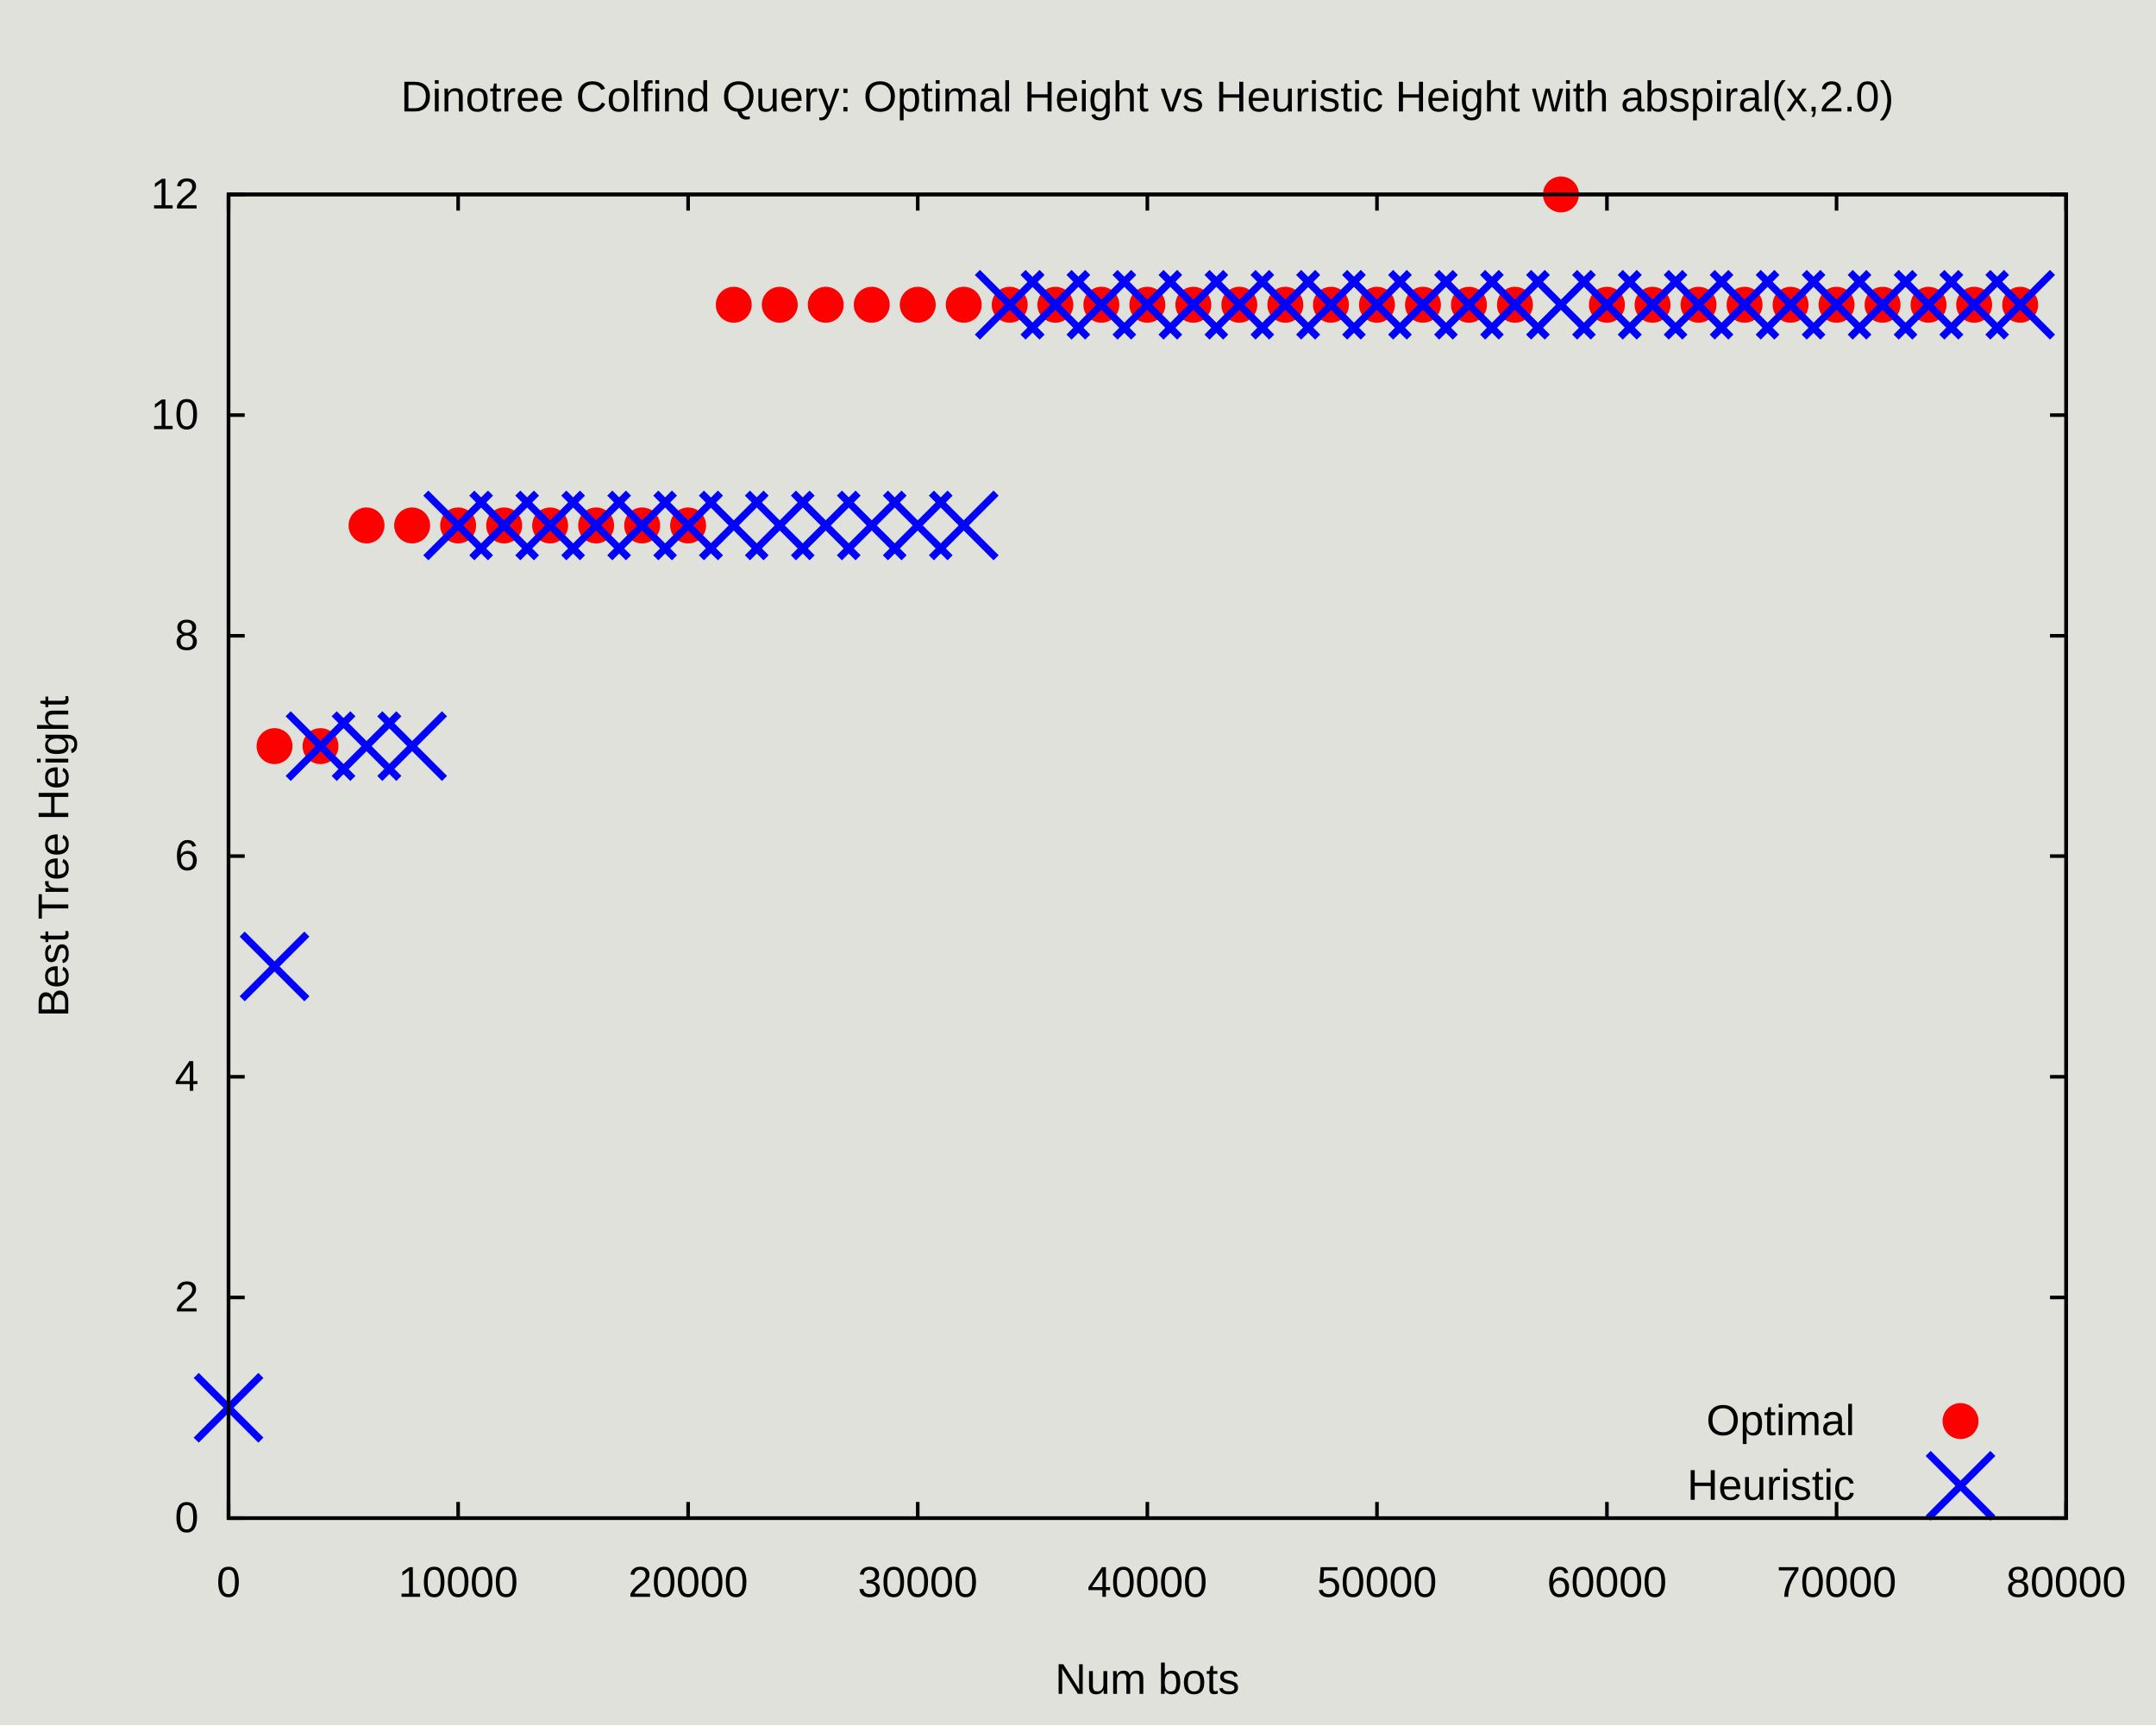
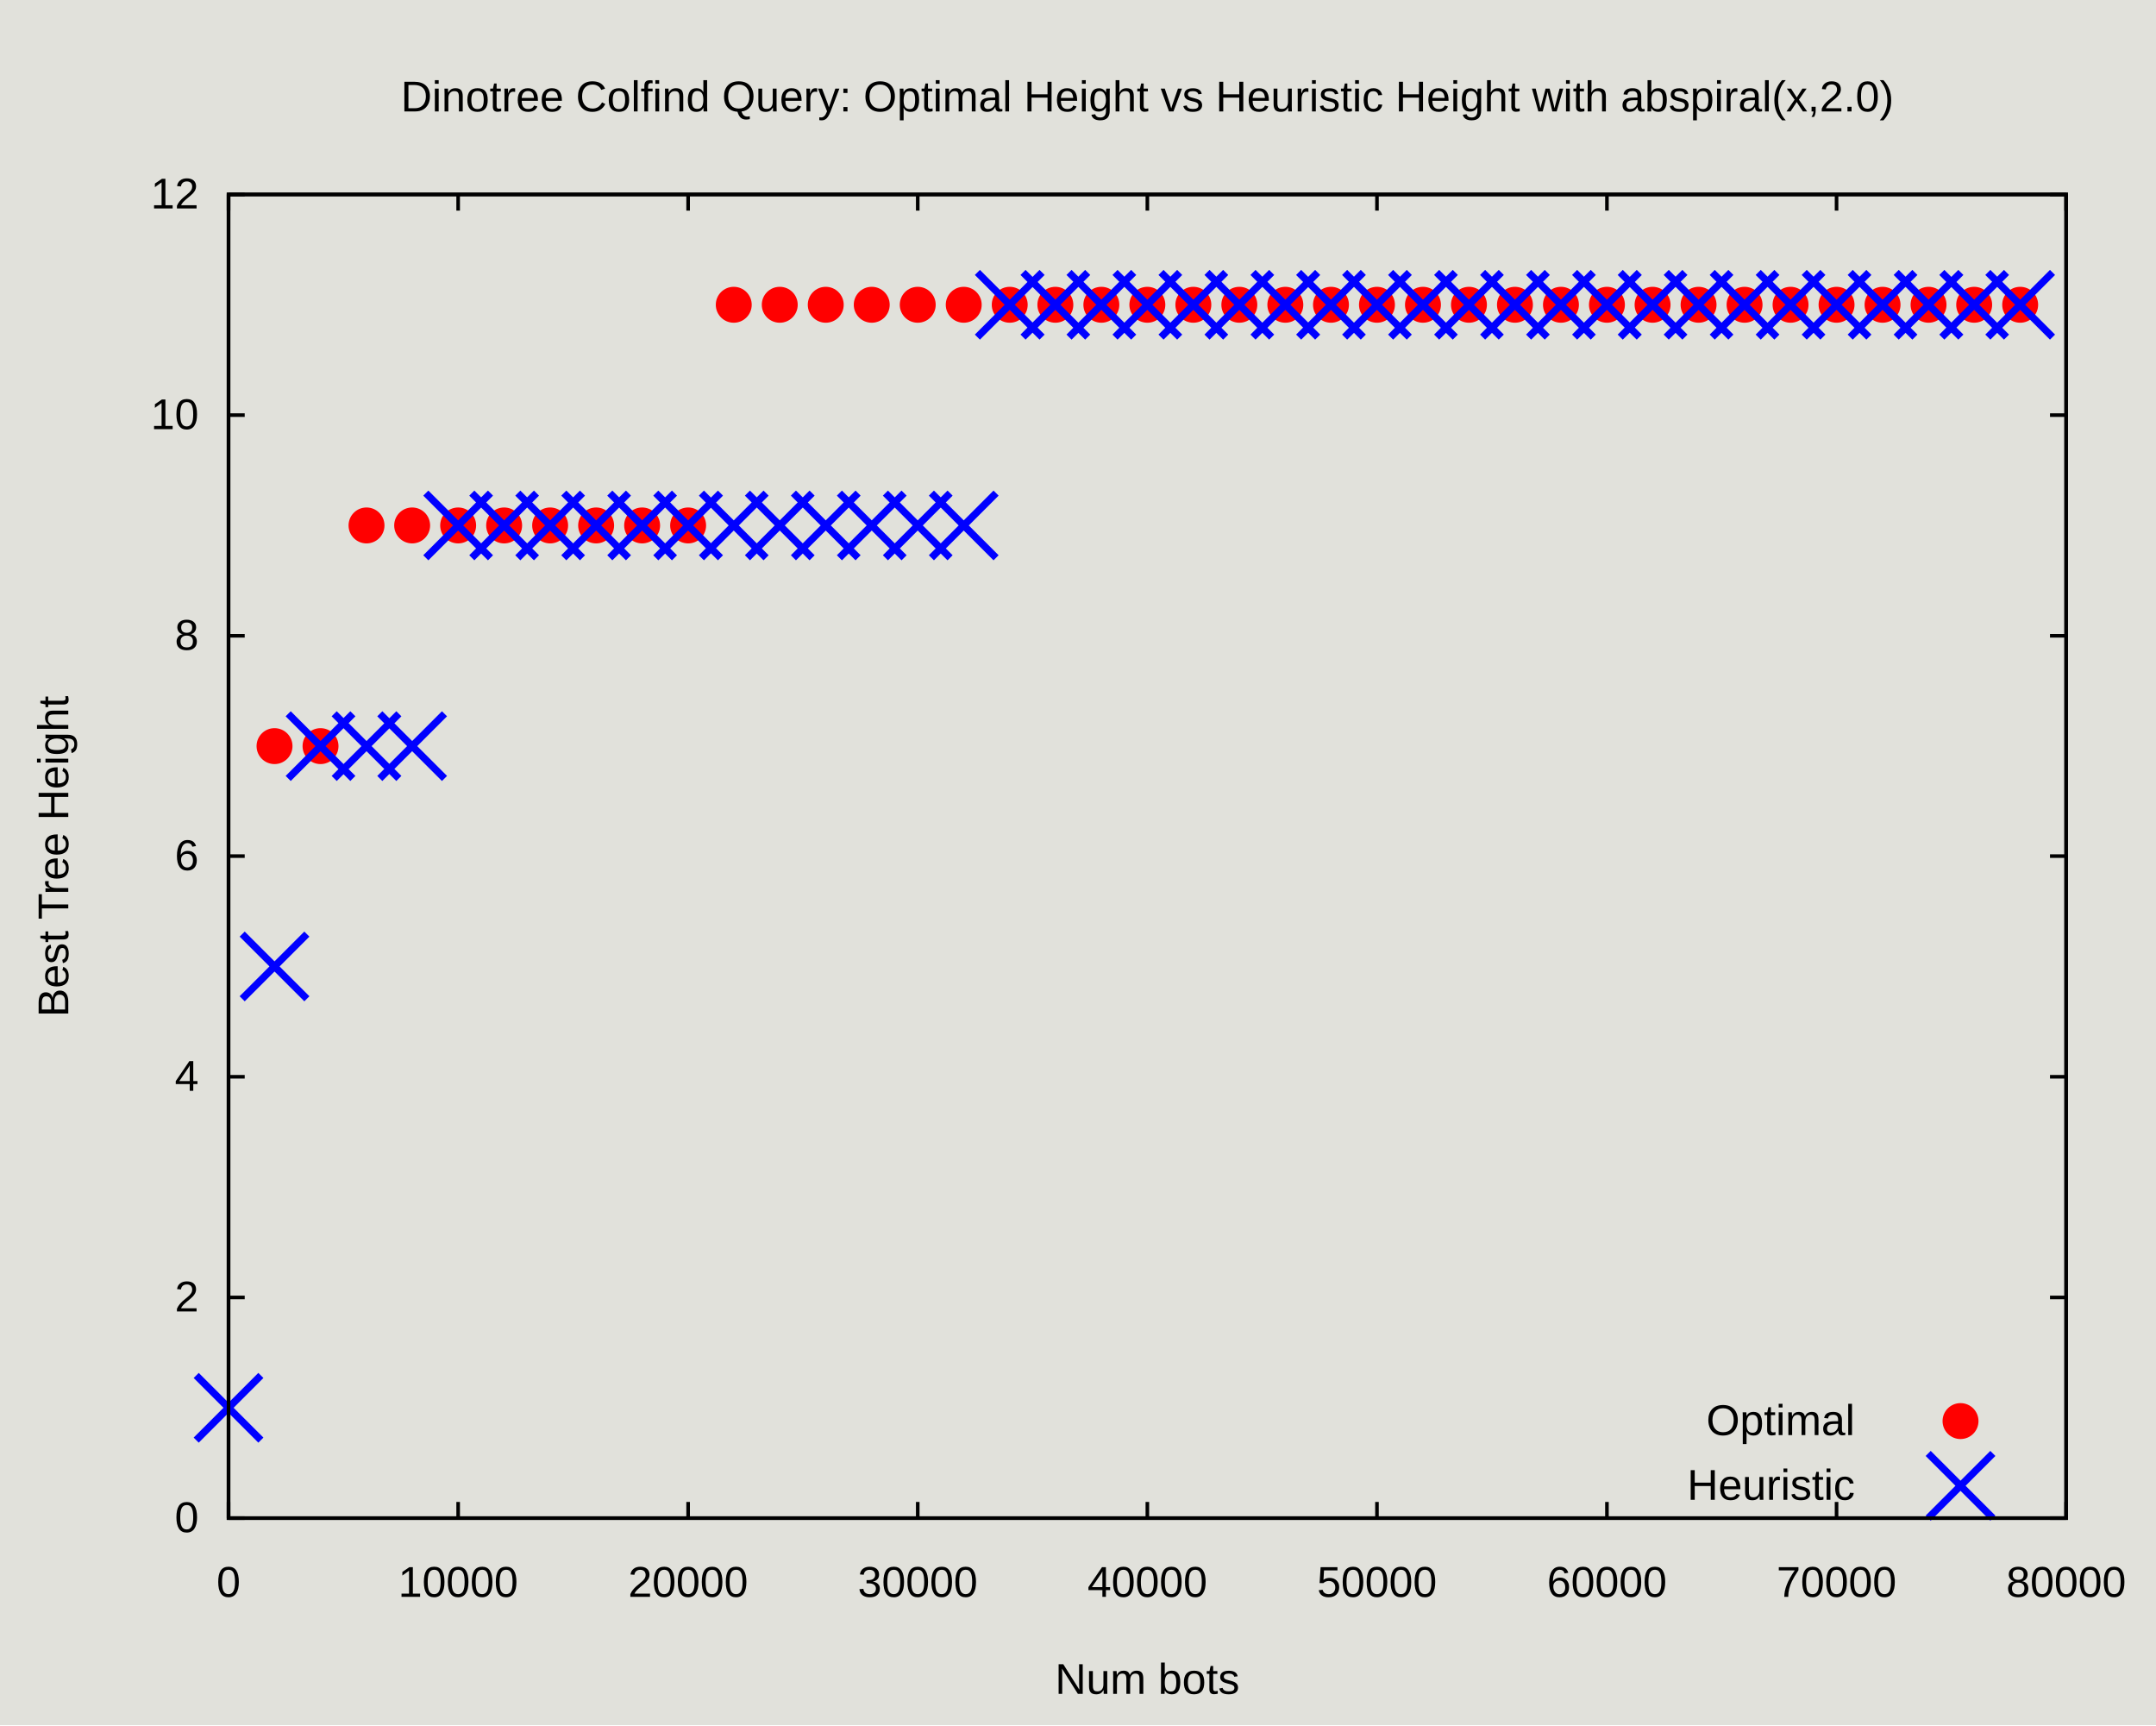
<svg xmlns="http://www.w3.org/2000/svg" xmlns:xlink="http://www.w3.org/1999/xlink" width="600" height="480" viewBox="0 0 600 480">
  <g id="gnuplot_canvas">
    <rect x="0" y="0" width="600" height="480" fill="#e1e1db" />
    <defs>
      <circle id="gpDot" r="0.5" stroke-width="0.5" stroke="currentColor" />
      <path id="gpPt0" stroke-width="0.222" stroke="currentColor" d="M-1,0 h2 M0,-1 v2" />
      <path id="gpPt1" stroke-width="0.222" stroke="currentColor" d="M-1,-1 L1,1 M1,-1 L-1,1" />
      <path id="gpPt2" stroke-width="0.222" stroke="currentColor" d="M-1,0 L1,0 M0,-1 L0,1 M-1,-1 L1,1 M-1,1 L1,-1" />
      <rect id="gpPt3" stroke-width="0.222" stroke="currentColor" x="-1" y="-1" width="2" height="2" />
      <rect id="gpPt4" stroke-width="0.222" stroke="currentColor" fill="currentColor" x="-1" y="-1" width="2" height="2" />
      <circle id="gpPt5" stroke-width="0.222" stroke="currentColor" cx="0" cy="0" r="1" />
      <use xlink:href="#gpPt5" id="gpPt6" fill="currentColor" stroke="none" />
      <path id="gpPt7" stroke-width="0.222" stroke="currentColor" d="M0,-1.33 L-1.33,0.67 L1.33,0.67 z" />
      <use xlink:href="#gpPt7" id="gpPt8" fill="currentColor" stroke="none" />
      <use xlink:href="#gpPt7" id="gpPt9" stroke="currentColor" transform="rotate(180)" />
      <use xlink:href="#gpPt9" id="gpPt10" fill="currentColor" stroke="none" />
      <use xlink:href="#gpPt3" id="gpPt11" stroke="currentColor" transform="rotate(45)" />
      <use xlink:href="#gpPt11" id="gpPt12" fill="currentColor" stroke="none" />
      <path id="gpPt13" stroke-width="0.222" stroke="currentColor" d="M0,1.330 L1.265,0.411 L0.782,-1.067 L-0.782,-1.076 L-1.265,0.411 z" />
      <use xlink:href="#gpPt13" id="gpPt14" fill="currentColor" stroke="none" />
      <filter id="textbox" filterUnits="objectBoundingBox" x="0" y="0" height="1" width="1">
        <feFlood flood-color="#E1E1DB" flood-opacity="1" result="bgnd" />
        <feComposite in="SourceGraphic" in2="bgnd" operator="atop" />
      </filter>
      <filter id="greybox" filterUnits="objectBoundingBox" x="0" y="0" height="1" width="1">
        <feFlood flood-color="lightgrey" flood-opacity="1" result="grey" />
        <feComposite in="SourceGraphic" in2="grey" operator="atop" />
      </filter>
    </defs>
    <g fill="none" color="#E1E1DB" stroke="currentColor" stroke-width="1.00" stroke-linecap="butt" stroke-linejoin="miter">
</g>
    <g fill="none" color="black" stroke="currentColor" stroke-width="1.00" stroke-linecap="butt" stroke-linejoin="miter">
      <path stroke="rgb(  0,   0,   0)" d="M63.6,422.4 L68.1,422.4 M575.0,422.4 L570.5,422.4  " />
      <g transform="translate(55.3,426.3)" stroke="none" fill="rgb(0,0,0)" font-family="Arial" font-size="12.00" text-anchor="end">
        <text>
          <tspan font-family="Arial"> 0</tspan>
        </text>
      </g>
    </g>
    <g fill="none" color="black" stroke="currentColor" stroke-width="1.00" stroke-linecap="butt" stroke-linejoin="miter">
      <path stroke="rgb(  0,   0,   0)" d="M63.6,361.0 L68.1,361.0 M575.0,361.0 L570.5,361.0  " />
      <g transform="translate(55.3,364.9)" stroke="none" fill="rgb(0,0,0)" font-family="Arial" font-size="12.00" text-anchor="end">
        <text>
          <tspan font-family="Arial"> 2</tspan>
        </text>
      </g>
    </g>
    <g fill="none" color="black" stroke="currentColor" stroke-width="1.00" stroke-linecap="butt" stroke-linejoin="miter">
      <path stroke="rgb(  0,   0,   0)" d="M63.6,299.6 L68.1,299.6 M575.0,299.6 L570.5,299.6  " />
      <g transform="translate(55.3,303.5)" stroke="none" fill="rgb(0,0,0)" font-family="Arial" font-size="12.00" text-anchor="end">
        <text>
          <tspan font-family="Arial"> 4</tspan>
        </text>
      </g>
    </g>
    <g fill="none" color="black" stroke="currentColor" stroke-width="1.00" stroke-linecap="butt" stroke-linejoin="miter">
      <path stroke="rgb(  0,   0,   0)" d="M63.6,238.2 L68.1,238.2 M575.0,238.2 L570.5,238.2  " />
      <g transform="translate(55.3,242.1)" stroke="none" fill="rgb(0,0,0)" font-family="Arial" font-size="12.00" text-anchor="end">
        <text>
          <tspan font-family="Arial"> 6</tspan>
        </text>
      </g>
    </g>
    <g fill="none" color="black" stroke="currentColor" stroke-width="1.00" stroke-linecap="butt" stroke-linejoin="miter">
      <path stroke="rgb(  0,   0,   0)" d="M63.6,176.9 L68.1,176.9 M575.0,176.9 L570.5,176.9  " />
      <g transform="translate(55.3,180.8)" stroke="none" fill="rgb(0,0,0)" font-family="Arial" font-size="12.00" text-anchor="end">
        <text>
          <tspan font-family="Arial"> 8</tspan>
        </text>
      </g>
    </g>
    <g fill="none" color="black" stroke="currentColor" stroke-width="1.00" stroke-linecap="butt" stroke-linejoin="miter">
      <path stroke="rgb(  0,   0,   0)" d="M63.6,115.5 L68.1,115.5 M575.0,115.5 L570.5,115.5  " />
      <g transform="translate(55.3,119.4)" stroke="none" fill="rgb(0,0,0)" font-family="Arial" font-size="12.00" text-anchor="end">
        <text>
          <tspan font-family="Arial"> 10</tspan>
        </text>
      </g>
    </g>
    <g fill="none" color="black" stroke="currentColor" stroke-width="1.00" stroke-linecap="butt" stroke-linejoin="miter">
      <path stroke="rgb(  0,   0,   0)" d="M63.6,54.1 L68.1,54.1 M575.0,54.1 L570.5,54.1  " />
      <g transform="translate(55.3,58.0)" stroke="none" fill="rgb(0,0,0)" font-family="Arial" font-size="12.00" text-anchor="end">
        <text>
          <tspan font-family="Arial"> 12</tspan>
        </text>
      </g>
    </g>
    <g fill="none" color="black" stroke="currentColor" stroke-width="1.00" stroke-linecap="butt" stroke-linejoin="miter">
      <path stroke="rgb(  0,   0,   0)" d="M63.6,422.4 L63.6,417.9 M63.6,54.1 L63.6,58.6  " />
      <g transform="translate(63.6,444.3)" stroke="none" fill="rgb(0,0,0)" font-family="Arial" font-size="12.00" text-anchor="middle">
        <text>
          <tspan font-family="Arial"> 0</tspan>
        </text>
      </g>
    </g>
    <g fill="none" color="black" stroke="currentColor" stroke-width="1.00" stroke-linecap="butt" stroke-linejoin="miter">
      <path stroke="rgb(  0,   0,   0)" d="M127.5,422.4 L127.5,417.9 M127.5,54.1 L127.5,58.6  " />
      <g transform="translate(127.5,444.3)" stroke="none" fill="rgb(0,0,0)" font-family="Arial" font-size="12.00" text-anchor="middle">
        <text>
          <tspan font-family="Arial"> 10000</tspan>
        </text>
      </g>
    </g>
    <g fill="none" color="black" stroke="currentColor" stroke-width="1.00" stroke-linecap="butt" stroke-linejoin="miter">
      <path stroke="rgb(  0,   0,   0)" d="M191.5,422.4 L191.5,417.9 M191.5,54.1 L191.5,58.6  " />
      <g transform="translate(191.5,444.3)" stroke="none" fill="rgb(0,0,0)" font-family="Arial" font-size="12.00" text-anchor="middle">
        <text>
          <tspan font-family="Arial"> 20000</tspan>
        </text>
      </g>
    </g>
    <g fill="none" color="black" stroke="currentColor" stroke-width="1.00" stroke-linecap="butt" stroke-linejoin="miter">
      <path stroke="rgb(  0,   0,   0)" d="M255.4,422.4 L255.4,417.9 M255.4,54.1 L255.4,58.6  " />
      <g transform="translate(255.4,444.3)" stroke="none" fill="rgb(0,0,0)" font-family="Arial" font-size="12.00" text-anchor="middle">
        <text>
          <tspan font-family="Arial"> 30000</tspan>
        </text>
      </g>
    </g>
    <g fill="none" color="black" stroke="currentColor" stroke-width="1.00" stroke-linecap="butt" stroke-linejoin="miter">
      <path stroke="rgb(  0,   0,   0)" d="M319.3,422.4 L319.3,417.9 M319.3,54.1 L319.3,58.6  " />
      <g transform="translate(319.3,444.3)" stroke="none" fill="rgb(0,0,0)" font-family="Arial" font-size="12.00" text-anchor="middle">
        <text>
          <tspan font-family="Arial"> 40000</tspan>
        </text>
      </g>
    </g>
    <g fill="none" color="black" stroke="currentColor" stroke-width="1.00" stroke-linecap="butt" stroke-linejoin="miter">
      <path stroke="rgb(  0,   0,   0)" d="M383.2,422.4 L383.2,417.9 M383.2,54.1 L383.2,58.6  " />
      <g transform="translate(383.2,444.3)" stroke="none" fill="rgb(0,0,0)" font-family="Arial" font-size="12.00" text-anchor="middle">
        <text>
          <tspan font-family="Arial"> 50000</tspan>
        </text>
      </g>
    </g>
    <g fill="none" color="black" stroke="currentColor" stroke-width="1.00" stroke-linecap="butt" stroke-linejoin="miter">
      <path stroke="rgb(  0,   0,   0)" d="M447.2,422.4 L447.2,417.9 M447.2,54.1 L447.2,58.6  " />
      <g transform="translate(447.2,444.3)" stroke="none" fill="rgb(0,0,0)" font-family="Arial" font-size="12.00" text-anchor="middle">
        <text>
          <tspan font-family="Arial"> 60000</tspan>
        </text>
      </g>
    </g>
    <g fill="none" color="black" stroke="currentColor" stroke-width="1.00" stroke-linecap="butt" stroke-linejoin="miter">
      <path stroke="rgb(  0,   0,   0)" d="M511.1,422.4 L511.1,417.9 M511.1,54.1 L511.1,58.6  " />
      <g transform="translate(511.1,444.3)" stroke="none" fill="rgb(0,0,0)" font-family="Arial" font-size="12.00" text-anchor="middle">
        <text>
          <tspan font-family="Arial"> 70000</tspan>
        </text>
      </g>
    </g>
    <g fill="none" color="black" stroke="currentColor" stroke-width="1.00" stroke-linecap="butt" stroke-linejoin="miter">
      <path stroke="rgb(  0,   0,   0)" d="M575.0,422.4 L575.0,417.9 M575.0,54.1 L575.0,58.6  " />
      <g transform="translate(575.0,444.3)" stroke="none" fill="rgb(0,0,0)" font-family="Arial" font-size="12.00" text-anchor="middle">
        <text>
          <tspan font-family="Arial"> 80000</tspan>
        </text>
      </g>
    </g>
    <g fill="none" color="black" stroke="currentColor" stroke-width="1.00" stroke-linecap="butt" stroke-linejoin="miter">
</g>
    <g fill="none" color="black" stroke="currentColor" stroke-width="1.00" stroke-linecap="butt" stroke-linejoin="miter">
      <path stroke="rgb(  0,   0,   0)" d="M63.6,54.1 L63.6,422.4 L575.0,422.4 L575.0,54.1 L63.6,54.1 Z  " />
    </g>
    <g fill="none" color="black" stroke="currentColor" stroke-width="1.00" stroke-linecap="butt" stroke-linejoin="miter">
      <g transform="translate(19.0,238.3) rotate(270)" stroke="none" fill="black" font-family="Arial" font-size="12.00" text-anchor="middle">
        <text>
          <tspan font-family="Arial">Best Tree Height</tspan>
        </text>
      </g>
    </g>
    <g fill="none" color="black" stroke="currentColor" stroke-width="1.00" stroke-linecap="butt" stroke-linejoin="miter">
      <g transform="translate(319.3,471.3)" stroke="none" fill="black" font-family="Arial" font-size="12.00" text-anchor="middle">
        <text>
          <tspan font-family="Arial">Num bots</tspan>
        </text>
      </g>
    </g>
    <g fill="none" color="black" stroke="currentColor" stroke-width="1.00" stroke-linecap="butt" stroke-linejoin="miter">
      <g transform="translate(319.3,31.0)" stroke="none" fill="black" font-family="Arial" font-size="12.00" text-anchor="middle">
        <text>
          <tspan font-family="Arial">Dinotree Colfind Query: Optimal Height vs Heuristic Height with abspiral(x,2.0)</tspan>
        </text>
      </g>
    </g>
    <g fill="none" color="black" stroke="currentColor" stroke-width="1.00" stroke-linecap="butt" stroke-linejoin="miter">
</g>
    <g id="gnuplot_plot_1">
      <g fill="none" color="black" stroke="currentColor" stroke-width="1.00" stroke-linecap="butt" stroke-linejoin="miter">
        <g transform="translate(516.2,399.3)" stroke="none" fill="black" font-family="Arial" font-size="12.00" text-anchor="end">
          <text>
            <tspan font-family="Arial">Optimal</tspan>
          </text>
        </g>
      </g>
      <g fill="none" color="black" stroke="currentColor" stroke-width="1.00" stroke-linecap="butt" stroke-linejoin="miter">
        <use xlink:href="#gpPt6" transform="translate(76.4,207.6) scale(4.50)" color="rgb(255,   0,   0)" />
        <use xlink:href="#gpPt6" transform="translate(89.2,207.6) scale(4.50)" color="rgb(255,   0,   0)" />
        <use xlink:href="#gpPt6" transform="translate(102.0,146.2) scale(4.50)" color="rgb(255,   0,   0)" />
        <use xlink:href="#gpPt6" transform="translate(114.7,146.2) scale(4.50)" color="rgb(255,   0,   0)" />
        <use xlink:href="#gpPt6" transform="translate(127.5,146.2) scale(4.50)" color="rgb(255,   0,   0)" />
        <use xlink:href="#gpPt6" transform="translate(140.3,146.2) scale(4.50)" color="rgb(255,   0,   0)" />
        <use xlink:href="#gpPt6" transform="translate(153.1,146.2) scale(4.50)" color="rgb(255,   0,   0)" />
        <use xlink:href="#gpPt6" transform="translate(165.9,146.2) scale(4.50)" color="rgb(255,   0,   0)" />
        <use xlink:href="#gpPt6" transform="translate(178.7,146.2) scale(4.50)" color="rgb(255,   0,   0)" />
        <use xlink:href="#gpPt6" transform="translate(191.5,146.2) scale(4.50)" color="rgb(255,   0,   0)" />
        <use xlink:href="#gpPt6" transform="translate(204.2,84.8) scale(4.50)" color="rgb(255,   0,   0)" />
        <use xlink:href="#gpPt6" transform="translate(217.0,84.8) scale(4.50)" color="rgb(255,   0,   0)" />
        <use xlink:href="#gpPt6" transform="translate(229.8,84.8) scale(4.50)" color="rgb(255,   0,   0)" />
        <use xlink:href="#gpPt6" transform="translate(242.6,84.8) scale(4.50)" color="rgb(255,   0,   0)" />
        <use xlink:href="#gpPt6" transform="translate(255.4,84.8) scale(4.50)" color="rgb(255,   0,   0)" />
        <use xlink:href="#gpPt6" transform="translate(268.2,84.8) scale(4.50)" color="rgb(255,   0,   0)" />
        <use xlink:href="#gpPt6" transform="translate(281.0,84.8) scale(4.50)" color="rgb(255,   0,   0)" />
        <use xlink:href="#gpPt6" transform="translate(293.7,84.8) scale(4.50)" color="rgb(255,   0,   0)" />
        <use xlink:href="#gpPt6" transform="translate(306.5,84.8) scale(4.50)" color="rgb(255,   0,   0)" />
        <use xlink:href="#gpPt6" transform="translate(319.3,84.8) scale(4.50)" color="rgb(255,   0,   0)" />
        <use xlink:href="#gpPt6" transform="translate(332.1,84.8) scale(4.50)" color="rgb(255,   0,   0)" />
        <use xlink:href="#gpPt6" transform="translate(344.9,84.8) scale(4.50)" color="rgb(255,   0,   0)" />
        <use xlink:href="#gpPt6" transform="translate(357.7,84.8) scale(4.50)" color="rgb(255,   0,   0)" />
        <use xlink:href="#gpPt6" transform="translate(370.4,84.8) scale(4.50)" color="rgb(255,   0,   0)" />
        <use xlink:href="#gpPt6" transform="translate(383.2,84.8) scale(4.50)" color="rgb(255,   0,   0)" />
        <use xlink:href="#gpPt6" transform="translate(396.0,84.8) scale(4.50)" color="rgb(255,   0,   0)" />
        <use xlink:href="#gpPt6" transform="translate(408.8,84.8) scale(4.50)" color="rgb(255,   0,   0)" />
        <use xlink:href="#gpPt6" transform="translate(421.6,84.8) scale(4.50)" color="rgb(255,   0,   0)" />
-         <use xlink:href="#gpPt6" transform="translate(434.4,54.1) scale(4.50)" color="rgb(255,   0,   0)" />
+         <use xlink:href="#gpPt6" transform="translate(434.4,84.8) scale(4.50)" color="rgb(255,   0,   0)" />
        <use xlink:href="#gpPt6" transform="translate(447.2,84.8) scale(4.50)" color="rgb(255,   0,   0)" />
        <use xlink:href="#gpPt6" transform="translate(459.9,84.8) scale(4.50)" color="rgb(255,   0,   0)" />
        <use xlink:href="#gpPt6" transform="translate(472.7,84.8) scale(4.50)" color="rgb(255,   0,   0)" />
        <use xlink:href="#gpPt6" transform="translate(485.5,84.8) scale(4.50)" color="rgb(255,   0,   0)" />
        <use xlink:href="#gpPt6" transform="translate(498.3,84.8) scale(4.50)" color="rgb(255,   0,   0)" />
        <use xlink:href="#gpPt6" transform="translate(511.1,84.8) scale(4.50)" color="rgb(255,   0,   0)" />
        <use xlink:href="#gpPt6" transform="translate(523.9,84.8) scale(4.50)" color="rgb(255,   0,   0)" />
        <use xlink:href="#gpPt6" transform="translate(536.7,84.8) scale(4.50)" color="rgb(255,   0,   0)" />
        <use xlink:href="#gpPt6" transform="translate(549.4,84.8) scale(4.50)" color="rgb(255,   0,   0)" />
        <use xlink:href="#gpPt6" transform="translate(562.2,84.8) scale(4.50)" color="rgb(255,   0,   0)" />
        <use xlink:href="#gpPt6" transform="translate(545.6,395.4) scale(4.50)" color="rgb(255,   0,   0)" />
      </g>
    </g>
    <g id="gnuplot_plot_2">
      <g fill="none" color="black" stroke="currentColor" stroke-width="1.00" stroke-linecap="butt" stroke-linejoin="miter">
        <g transform="translate(516.2,417.3)" stroke="none" fill="black" font-family="Arial" font-size="12.00" text-anchor="end">
          <text>
            <tspan font-family="Arial">Heuristic</tspan>
          </text>
        </g>
      </g>
      <g fill="none" color="black" stroke="currentColor" stroke-width="1.00" stroke-linecap="butt" stroke-linejoin="miter">
        <use xlink:href="#gpPt1" transform="translate(63.6,391.7) scale(9.00)" color="rgb(  0,   0, 255)" />
        <use xlink:href="#gpPt1" transform="translate(76.4,268.9) scale(9.00)" color="rgb(  0,   0, 255)" />
        <use xlink:href="#gpPt1" transform="translate(89.2,207.6) scale(9.00)" color="rgb(  0,   0, 255)" />
        <use xlink:href="#gpPt1" transform="translate(102.0,207.6) scale(9.00)" color="rgb(  0,   0, 255)" />
        <use xlink:href="#gpPt1" transform="translate(114.7,207.6) scale(9.00)" color="rgb(  0,   0, 255)" />
        <use xlink:href="#gpPt1" transform="translate(127.5,146.2) scale(9.00)" color="rgb(  0,   0, 255)" />
        <use xlink:href="#gpPt1" transform="translate(140.3,146.2) scale(9.00)" color="rgb(  0,   0, 255)" />
        <use xlink:href="#gpPt1" transform="translate(153.1,146.2) scale(9.00)" color="rgb(  0,   0, 255)" />
        <use xlink:href="#gpPt1" transform="translate(165.9,146.2) scale(9.00)" color="rgb(  0,   0, 255)" />
        <use xlink:href="#gpPt1" transform="translate(178.7,146.2) scale(9.00)" color="rgb(  0,   0, 255)" />
        <use xlink:href="#gpPt1" transform="translate(191.5,146.2) scale(9.00)" color="rgb(  0,   0, 255)" />
        <use xlink:href="#gpPt1" transform="translate(204.2,146.2) scale(9.00)" color="rgb(  0,   0, 255)" />
        <use xlink:href="#gpPt1" transform="translate(217.0,146.2) scale(9.00)" color="rgb(  0,   0, 255)" />
        <use xlink:href="#gpPt1" transform="translate(229.8,146.2) scale(9.00)" color="rgb(  0,   0, 255)" />
        <use xlink:href="#gpPt1" transform="translate(242.6,146.2) scale(9.00)" color="rgb(  0,   0, 255)" />
        <use xlink:href="#gpPt1" transform="translate(255.4,146.2) scale(9.00)" color="rgb(  0,   0, 255)" />
        <use xlink:href="#gpPt1" transform="translate(268.2,146.2) scale(9.00)" color="rgb(  0,   0, 255)" />
        <use xlink:href="#gpPt1" transform="translate(281.0,84.8) scale(9.00)" color="rgb(  0,   0, 255)" />
        <use xlink:href="#gpPt1" transform="translate(293.7,84.8) scale(9.00)" color="rgb(  0,   0, 255)" />
        <use xlink:href="#gpPt1" transform="translate(306.5,84.8) scale(9.00)" color="rgb(  0,   0, 255)" />
        <use xlink:href="#gpPt1" transform="translate(319.3,84.8) scale(9.00)" color="rgb(  0,   0, 255)" />
        <use xlink:href="#gpPt1" transform="translate(332.1,84.8) scale(9.00)" color="rgb(  0,   0, 255)" />
        <use xlink:href="#gpPt1" transform="translate(344.9,84.8) scale(9.00)" color="rgb(  0,   0, 255)" />
        <use xlink:href="#gpPt1" transform="translate(357.7,84.8) scale(9.00)" color="rgb(  0,   0, 255)" />
        <use xlink:href="#gpPt1" transform="translate(370.4,84.8) scale(9.00)" color="rgb(  0,   0, 255)" />
        <use xlink:href="#gpPt1" transform="translate(383.2,84.8) scale(9.00)" color="rgb(  0,   0, 255)" />
        <use xlink:href="#gpPt1" transform="translate(396.0,84.8) scale(9.00)" color="rgb(  0,   0, 255)" />
        <use xlink:href="#gpPt1" transform="translate(408.8,84.8) scale(9.00)" color="rgb(  0,   0, 255)" />
        <use xlink:href="#gpPt1" transform="translate(421.6,84.8) scale(9.00)" color="rgb(  0,   0, 255)" />
        <use xlink:href="#gpPt1" transform="translate(434.4,84.8) scale(9.00)" color="rgb(  0,   0, 255)" />
        <use xlink:href="#gpPt1" transform="translate(447.2,84.8) scale(9.00)" color="rgb(  0,   0, 255)" />
        <use xlink:href="#gpPt1" transform="translate(459.9,84.8) scale(9.00)" color="rgb(  0,   0, 255)" />
        <use xlink:href="#gpPt1" transform="translate(472.7,84.8) scale(9.00)" color="rgb(  0,   0, 255)" />
        <use xlink:href="#gpPt1" transform="translate(485.5,84.8) scale(9.00)" color="rgb(  0,   0, 255)" />
        <use xlink:href="#gpPt1" transform="translate(498.3,84.8) scale(9.00)" color="rgb(  0,   0, 255)" />
        <use xlink:href="#gpPt1" transform="translate(511.1,84.8) scale(9.00)" color="rgb(  0,   0, 255)" />
        <use xlink:href="#gpPt1" transform="translate(523.9,84.8) scale(9.00)" color="rgb(  0,   0, 255)" />
        <use xlink:href="#gpPt1" transform="translate(536.7,84.8) scale(9.00)" color="rgb(  0,   0, 255)" />
        <use xlink:href="#gpPt1" transform="translate(549.4,84.8) scale(9.00)" color="rgb(  0,   0, 255)" />
        <use xlink:href="#gpPt1" transform="translate(562.2,84.8) scale(9.00)" color="rgb(  0,   0, 255)" />
        <use xlink:href="#gpPt1" transform="translate(545.6,413.4) scale(9.00)" color="rgb(  0,   0, 255)" />
      </g>
    </g>
    <g fill="none" color="#E1E1DB" stroke="rgb(  0,   0, 255)" stroke-width="2.00" stroke-linecap="butt" stroke-linejoin="miter">
</g>
    <g fill="none" color="black" stroke="currentColor" stroke-width="2.00" stroke-linecap="butt" stroke-linejoin="miter">
</g>
    <g fill="none" color="black" stroke="black" stroke-width="1.00" stroke-linecap="butt" stroke-linejoin="miter">
</g>
    <g fill="none" color="black" stroke="currentColor" stroke-width="1.00" stroke-linecap="butt" stroke-linejoin="miter">
      <path stroke="rgb(  0,   0,   0)" d="M63.6,54.1 L63.6,422.4 L575.0,422.4 L575.0,54.1 L63.6,54.1 Z  " />
    </g>
    <g fill="none" color="black" stroke="currentColor" stroke-width="1.00" stroke-linecap="butt" stroke-linejoin="miter">
</g>
  </g>
</svg>
